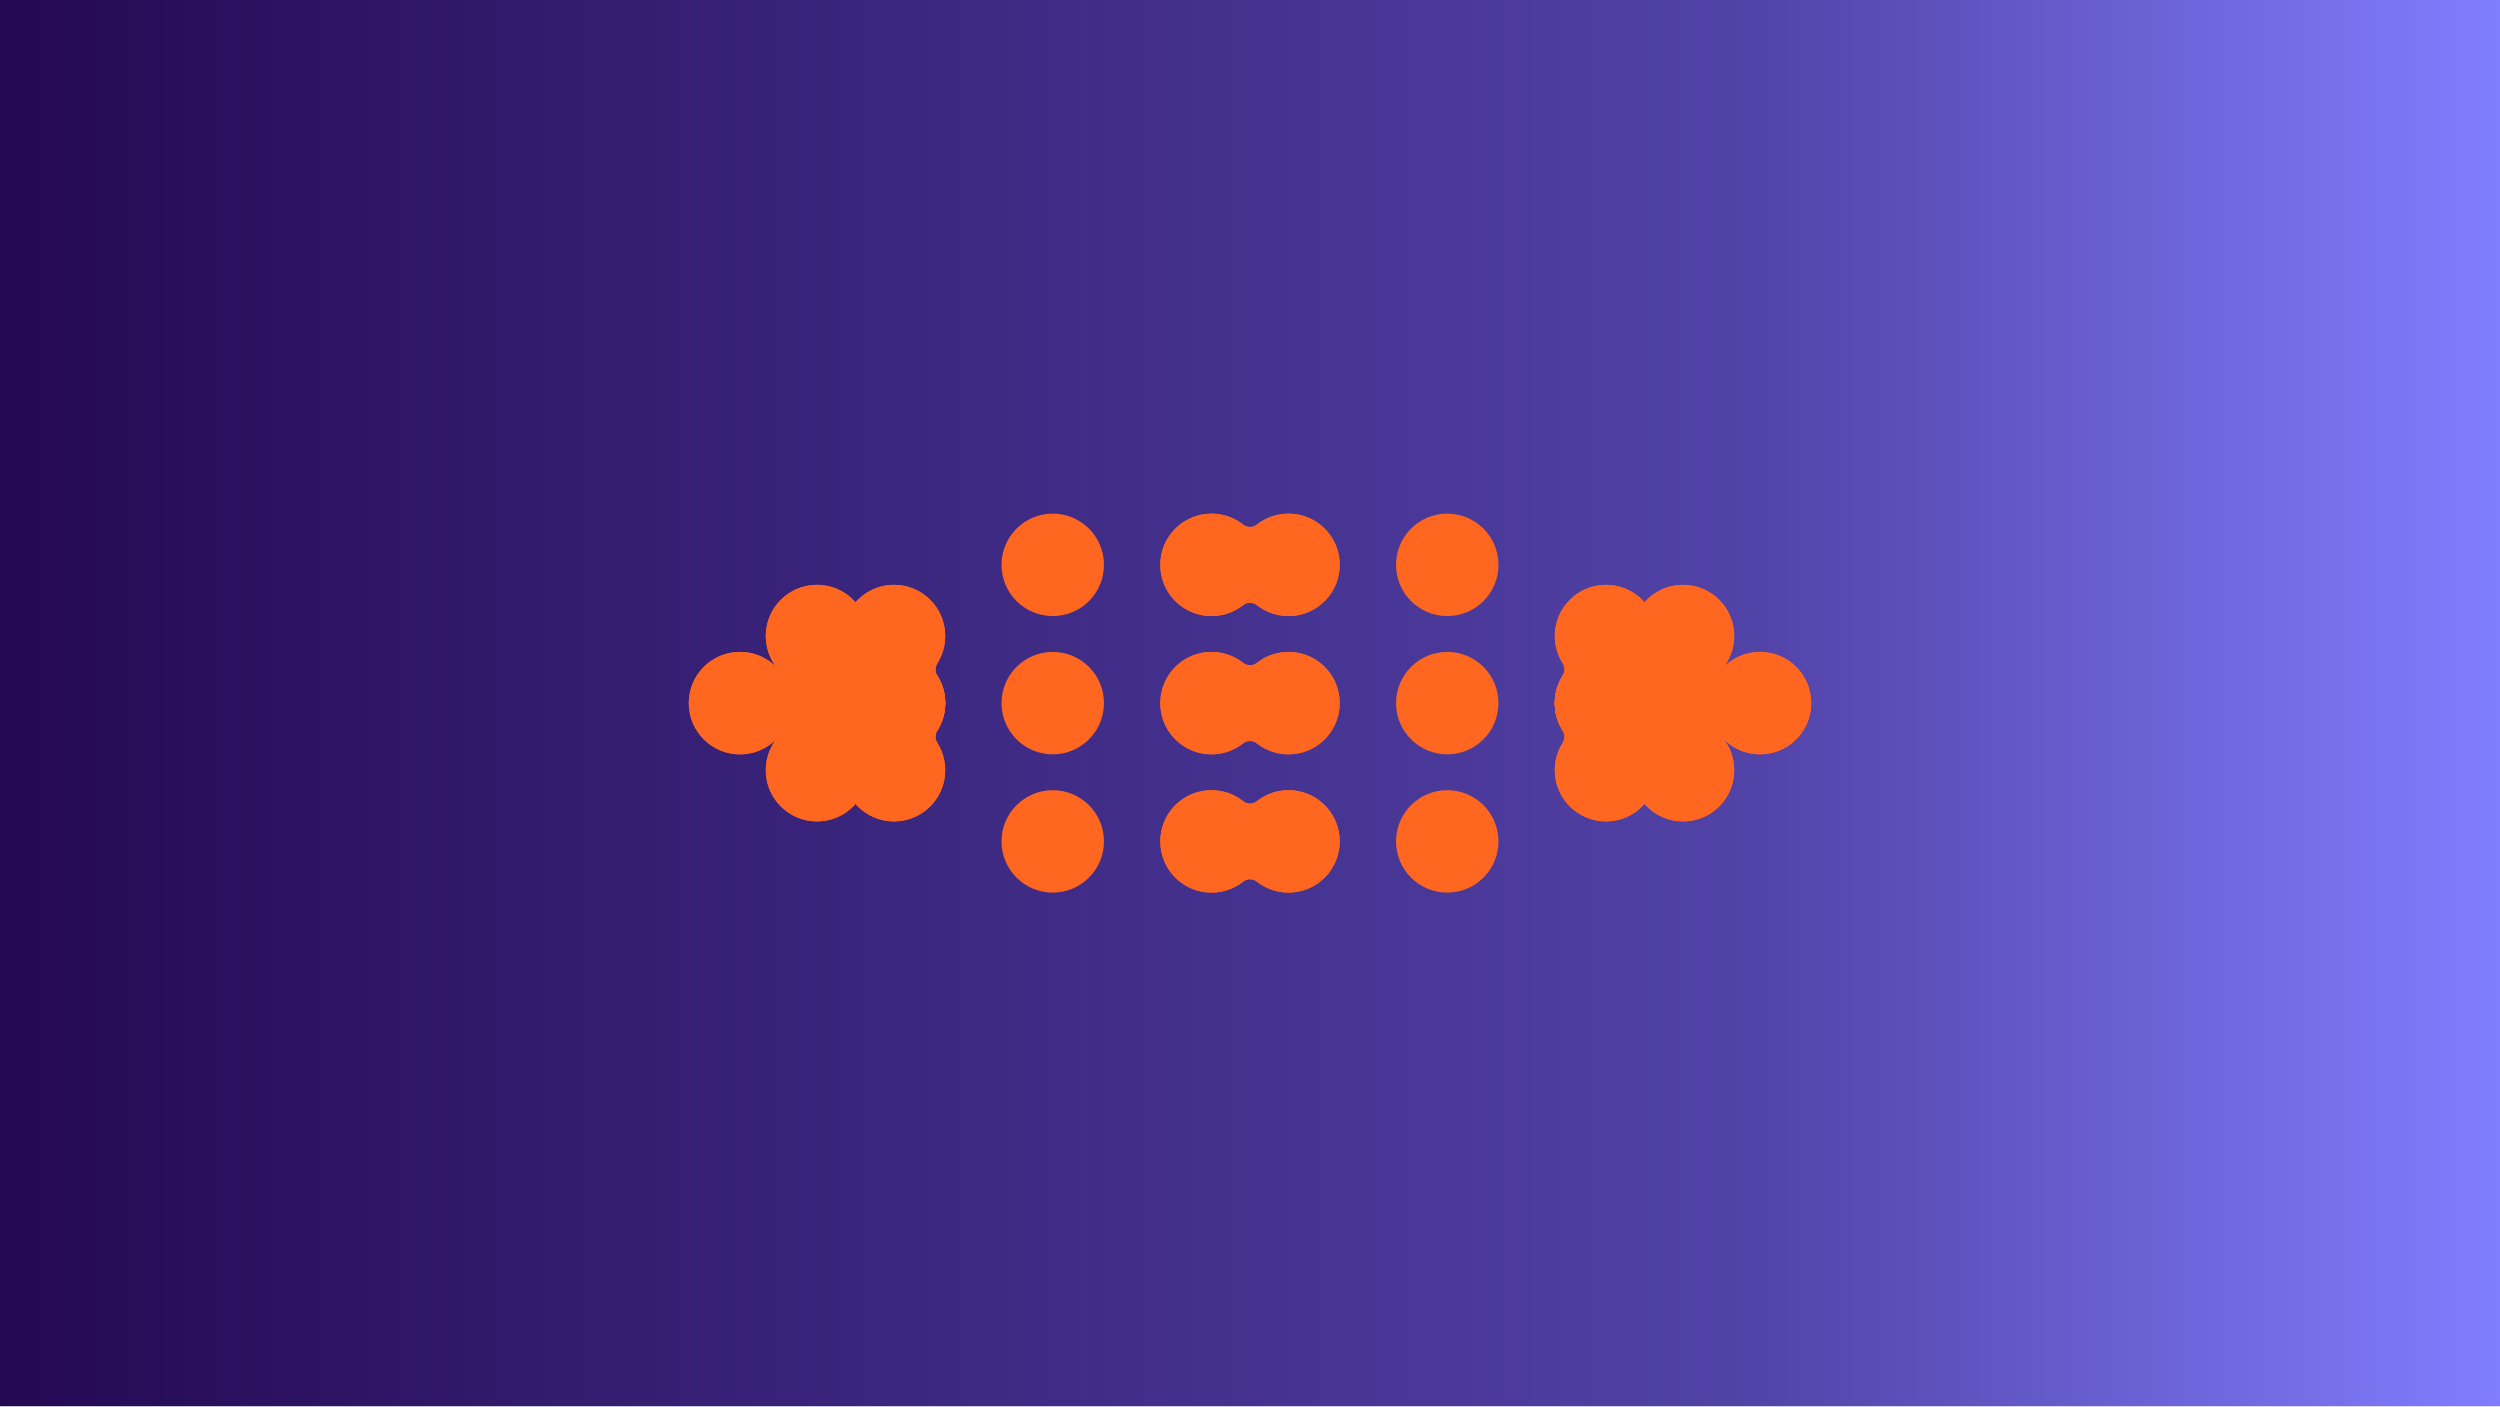
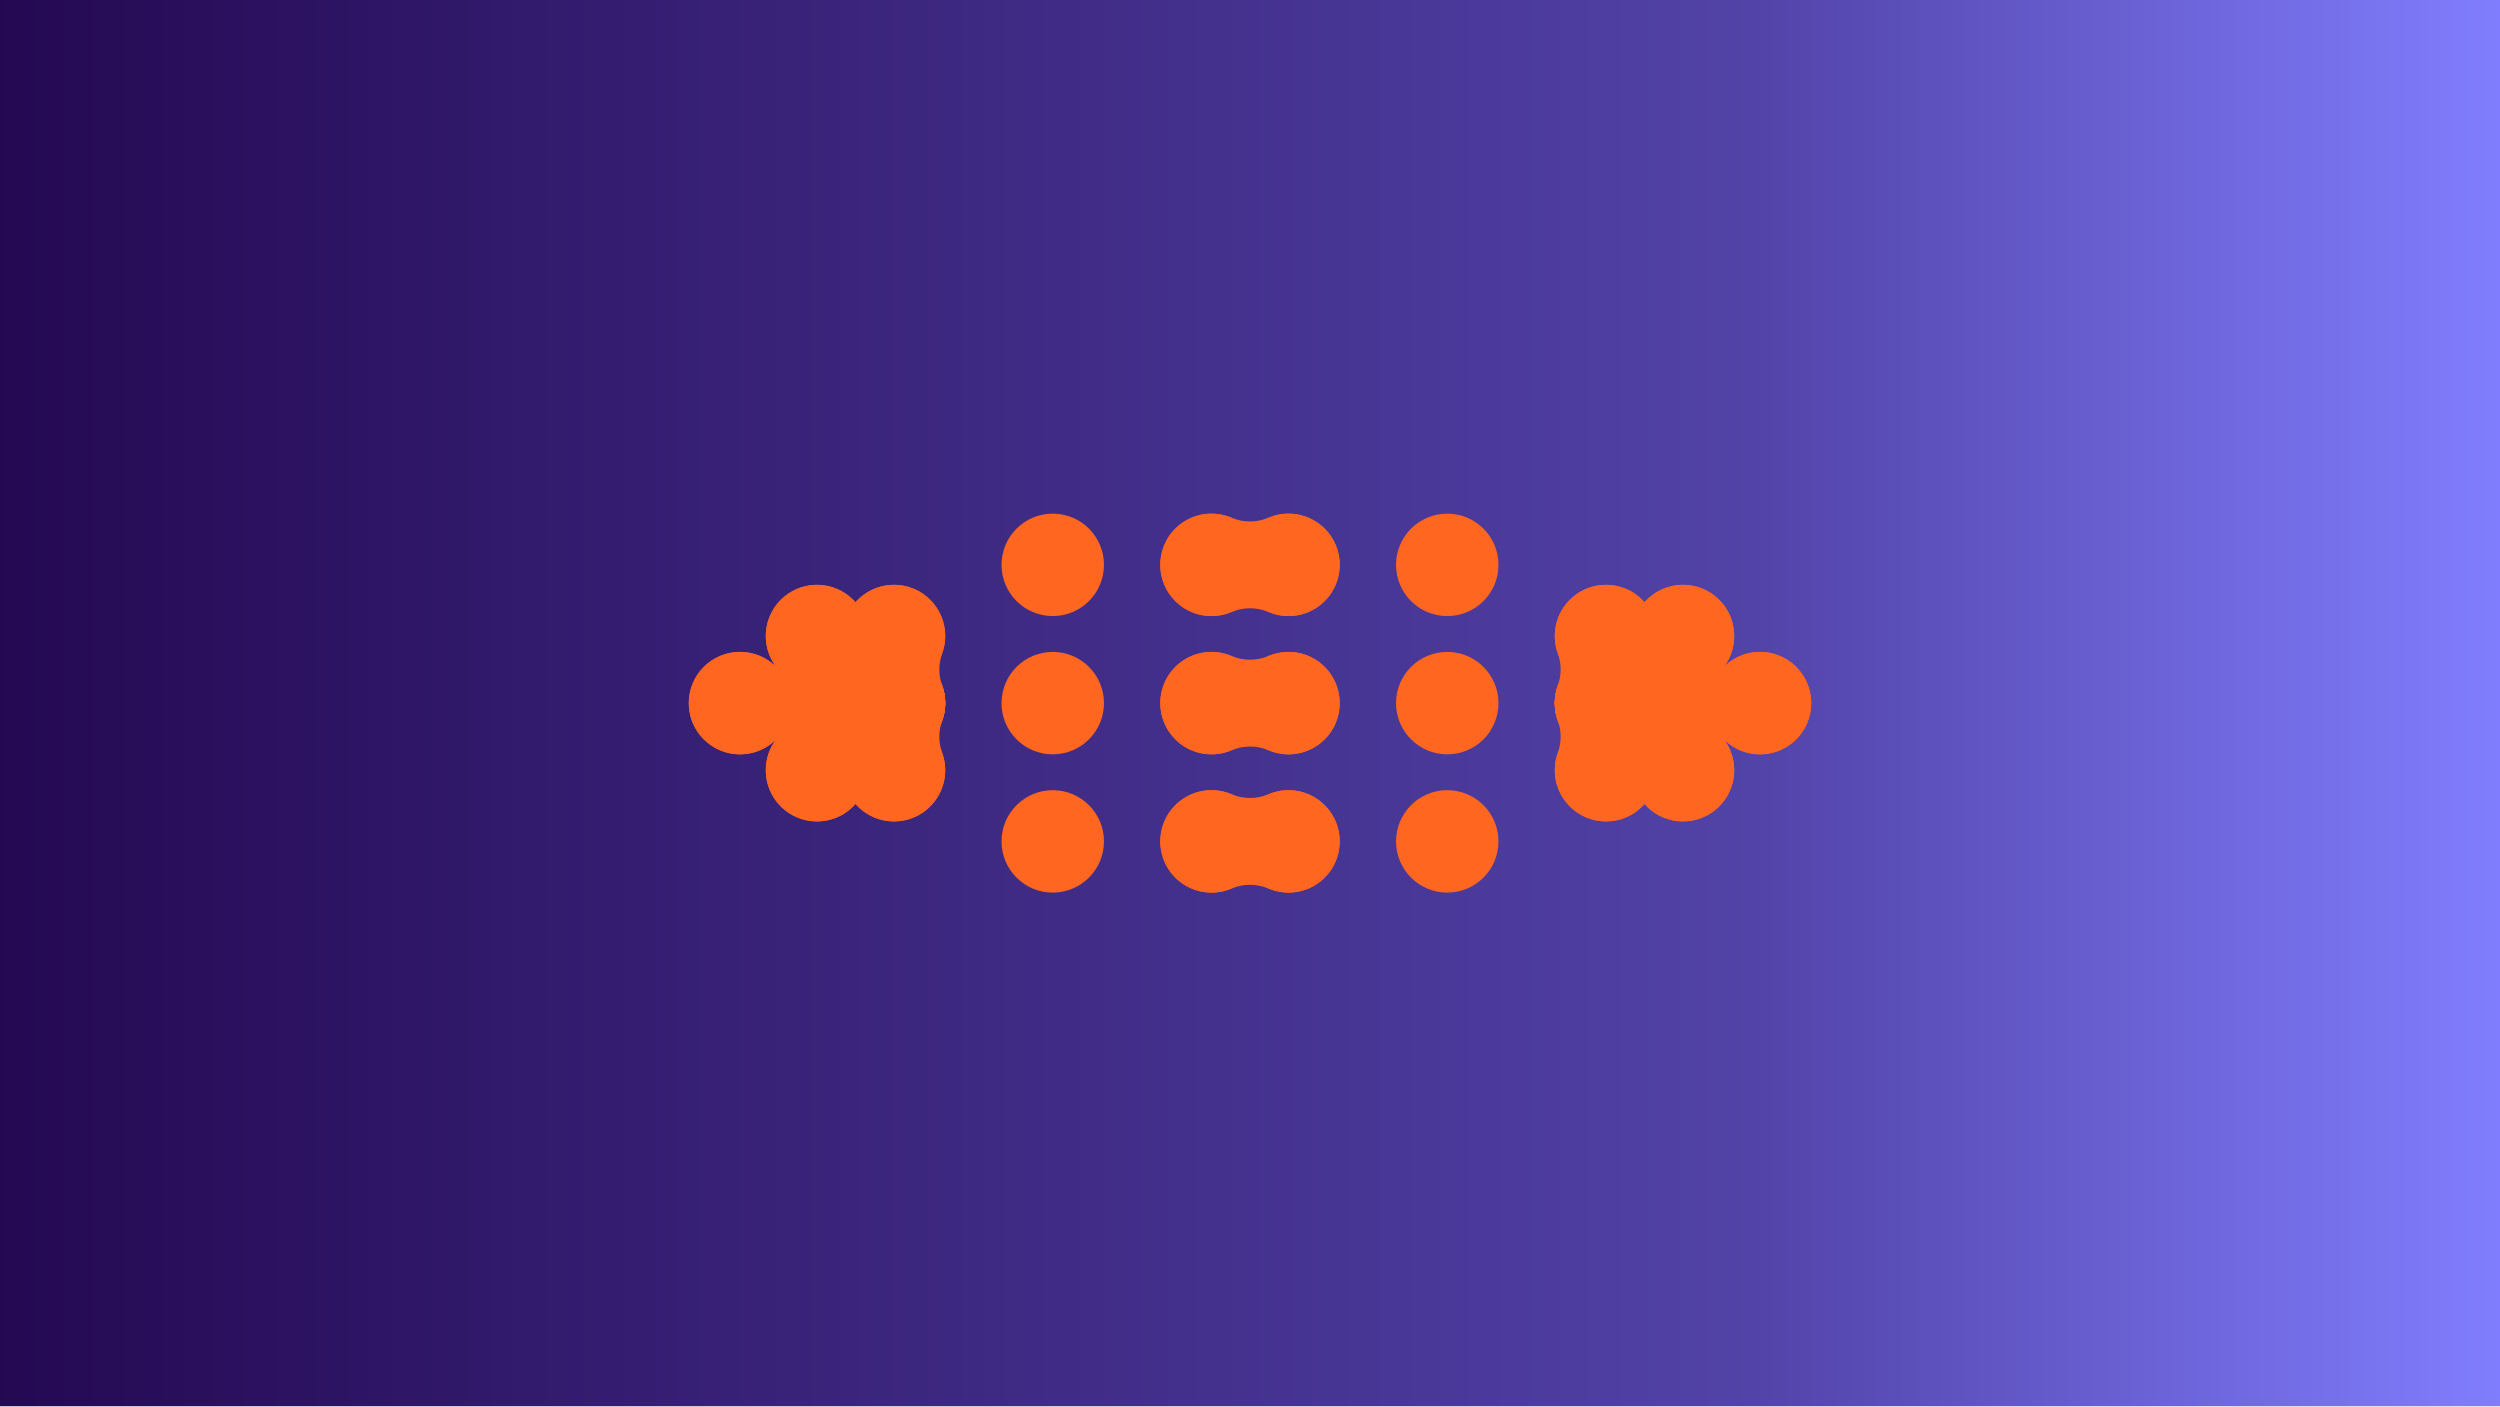
<svg xmlns="http://www.w3.org/2000/svg" viewBox="0 0 1920 1080" width="1920" height="1080">
  <defs>
    <linearGradient id="sfeerGrad" x1="0" y1="0" x2="1" y2="0">
      <stop offset="0" stop-color="#240852" />
      <stop offset="0.7" stop-color="#5243A8" />
      <stop offset="1" stop-color="#817EFF" />
    </linearGradient>
    <linearGradient id="sfeerGradU" gradientUnits="userSpaceOnUse" x1="0" y1="0" x2="1920" y2="0">
      <stop offset="0" stop-color="#240852" />
      <stop offset="0.7" stop-color="#5243A8" />
      <stop offset="1" stop-color="#817EFF" />
    </linearGradient>
  </defs>
  <rect id="fond" width="1920" height="1080" fill="url(#sfeerGrad)" />
-   <path d="M648.21 531.46 A5.3 5.3 0 0 0 641.19 525.34 A39.33 39.33 0 1 1 665.84 497.04 A5.3 5.3 0 0 0 672.86 503.15 A39.33 39.33 0 1 1 648.21 531.46Z" fill="#FF6720" />
+   <path d="M649.16 552.05 A36.58 36.58 0 0 0 620.66 527.22 A39.33 39.33 0 1 1 664.88 476.44 A36.58 36.58 0 0 0 693.39 501.27 A39.33 39.33 0 1 1 649.16 552.05Z" fill="#FF6720" />
  <path id="c3-0" d="M588.12 488.49a39.33 39.33 0 1 0 78.66 0a39.33 39.33 0 1 0 -78.66 0Z" fill="#FF6720" />
-   <path d="M653.04 519.47 A10.03 10.03 0 0 0 653.04 509.01 A39.33 39.33 0 1 1 720.14 509.01 A10.03 10.03 0 0 0 720.14 519.47 A39.33 39.33 0 1 1 653.04 519.47Z" fill="#FF6720" />
+   <path d="M649.6 526.65 A36.58 36.58 0 0 0 649.6 501.83 A39.33 39.33 0 1 1 723.58 501.83 A36.58 36.58 0 0 0 723.58 526.65 A39.33 39.33 0 1 1 649.6 526.65Z" fill="#FF6720" />
  <path id="c3-1" d="M647.27 488.49a39.33 39.33 0 1 0 78.66 0a39.33 39.33 0 1 0 -78.66 0Z" fill="#FF6720" />
  <path id="c3-2" d="M769.18 433.81a39.33 39.33 0 1 0 78.66 0a39.33 39.33 0 1 0 -78.66 0Z" fill="#FF6720" />
  <path id="c3-3" d="M891.1 433.81a39.33 39.33 0 1 0 78.66 0a39.33 39.33 0 1 0 -78.66 0Z" fill="#FF6720" />
-   <path d="M954.52 402.73 A8.95 8.95 0 0 0 965.48 402.73 A39.33 39.33 0 1 1 965.48 464.9 A8.95 8.95 0 0 0 954.52 464.9 A39.33 39.33 0 1 1 954.52 402.73Z" fill="#FF6720" />
+   <path d="M945.75 397.59 A36.58 36.58 0 0 0 974.25 397.59 A39.33 39.33 0 1 1 974.25 470.03 A36.58 36.58 0 0 0 945.75 470.03 A39.33 39.33 0 1 1 945.75 397.59Z" fill="#FF6720" />
  <path id="c3-4" d="M950.24 433.81a39.33 39.33 0 1 0 78.66 0a39.33 39.33 0 1 0 -78.66 0Z" fill="#FF6720" />
  <path id="c3-5" d="M1072.16 433.81a39.33 39.33 0 1 0 78.66 0a39.33 39.33 0 1 0 -78.66 0Z" fill="#FF6720" />
-   <path d="M1199.86 519.48 A10.03 10.03 0 0 0 1199.86 509.02 A39.33 39.33 0 1 1 1266.96 509.02 A10.03 10.03 0 0 0 1266.96 519.48 A39.33 39.33 0 1 1 1199.86 519.48Z" fill="#FF6720" />
+   <path d="M1196.42 526.66 A36.58 36.58 0 0 0 1196.42 501.84 A39.33 39.33 0 1 1 1270.4 501.84 A36.58 36.58 0 0 0 1270.4 526.66 A39.33 39.33 0 1 1 1196.42 526.66Z" fill="#FF6720" />
  <path id="c3-6" d="M1194.08 488.49a39.33 39.33 0 1 0 78.66 0a39.33 39.33 0 1 0 -78.66 0Z" fill="#FF6720" />
-   <path d="M1247.13 503.15 A5.3 5.3 0 0 0 1254.16 497.03 A39.33 39.33 0 1 1 1278.82 525.34 A5.3 5.3 0 0 0 1271.79 531.46 A39.33 39.33 0 1 1 1247.13 503.15Z" fill="#FF6720" />
+   <path d="M1226.61 501.27 A36.58 36.58 0 0 0 1255.11 476.44 A39.33 39.33 0 1 1 1299.34 527.22 A36.58 36.58 0 0 0 1270.84 552.05 A39.33 39.33 0 1 1 1226.61 501.27Z" fill="#FF6720" />
  <path id="c3-7" d="M1253.22 488.49a39.33 39.33 0 1 0 78.66 0a39.33 39.33 0 1 0 -78.66 0Z" fill="#FF6720" />
-   <path d="M652.06 558.81 A28.02 28.02 0 0 0 602.85 558.81 A39.33 39.33 0 1 1 602.85 521.19 A28.02 28.02 0 0 0 652.06 521.19 A39.33 39.33 0 1 1 652.06 558.81Z" fill="#FF6720" />
+   <path d="M655.95 564.65 A36.58 36.58 0 0 0 598.95 564.65 A39.33 39.33 0 1 1 598.95 515.35 A36.58 36.58 0 0 0 655.95 515.35 A39.33 39.33 0 1 1 655.95 564.65Z" fill="#FF6720" />
  <path id="c3-8" d="M528.98 540a39.33 39.33 0 1 0 78.66 0a39.33 39.33 0 1 0 -78.66 0Z" fill="#FF6720" />
-   <path d="M662.5 571.09 A8.95 8.95 0 0 0 651.54 571.09 A39.33 39.33 0 1 1 651.54 508.91 A8.95 8.95 0 0 0 662.5 508.91 A39.33 39.33 0 1 1 662.5 571.09Z" fill="#FF6720" />
+   <path d="M671.27 576.22 A36.58 36.58 0 0 0 642.78 576.22 A39.33 39.33 0 1 1 642.78 503.78 A36.58 36.58 0 0 0 671.27 503.78 A39.33 39.33 0 1 1 671.27 576.22Z" fill="#FF6720" />
  <path id="c3-9" d="M588.12 540a39.33 39.33 0 1 0 78.66 0a39.33 39.33 0 1 0 -78.66 0Z" fill="#FF6720" />
  <path id="c3-10" d="M647.27 540a39.33 39.33 0 1 0 78.66 0a39.33 39.33 0 1 0 -78.66 0Z" fill="#FF6720" />
  <path id="c3-11" d="M769.18 540a39.33 39.33 0 1 0 78.66 0a39.33 39.33 0 1 0 -78.66 0Z" fill="#FF6720" />
  <path id="c3-12" d="M891.1 540a39.33 39.33 0 1 0 78.66 0a39.33 39.33 0 1 0 -78.66 0Z" fill="#FF6720" />
-   <path d="M954.52 508.91 A8.95 8.95 0 0 0 965.48 508.91 A39.33 39.33 0 1 1 965.48 571.09 A8.95 8.95 0 0 0 954.52 571.09 A39.33 39.33 0 1 1 954.52 508.91Z" fill="#FF6720" />
+   <path d="M945.75 503.78 A36.58 36.58 0 0 0 974.25 503.78 A39.33 39.33 0 1 1 974.25 576.22 A36.58 36.58 0 0 0 945.75 576.22 A39.33 39.33 0 1 1 945.75 503.78Z" fill="#FF6720" />
  <path id="c3-13" d="M950.24 540a39.33 39.33 0 1 0 78.66 0a39.33 39.33 0 1 0 -78.66 0Z" fill="#FF6720" />
  <path id="c3-14" d="M1072.16 540a39.33 39.33 0 1 0 78.66 0a39.33 39.33 0 1 0 -78.66 0Z" fill="#FF6720" />
  <path id="c3-15" d="M1194.08 540a39.33 39.33 0 1 0 78.66 0a39.33 39.33 0 1 0 -78.66 0Z" fill="#FF6720" />
-   <path d="M1257.5 508.91 A8.95 8.95 0 0 0 1268.46 508.91 A39.33 39.33 0 1 1 1268.46 571.09 A8.95 8.95 0 0 0 1257.5 571.09 A39.33 39.33 0 1 1 1257.5 508.91Z" fill="#FF6720" />
+   <path d="M1248.73 503.78 A36.58 36.58 0 0 0 1277.23 503.78 A39.33 39.33 0 1 1 1277.23 576.22 A36.58 36.58 0 0 0 1248.73 576.22 A39.33 39.33 0 1 1 1248.73 503.78Z" fill="#FF6720" />
  <path id="c3-16" d="M1253.22 540a39.33 39.33 0 1 0 78.66 0a39.33 39.33 0 1 0 -78.66 0Z" fill="#FF6720" />
-   <path d="M1267.94 521.19 A28.02 28.02 0 0 0 1317.15 521.19 A39.33 39.33 0 1 1 1317.15 558.81 A28.02 28.02 0 0 0 1267.94 558.81 A39.33 39.33 0 1 1 1267.94 521.19Z" fill="#FF6720" />
+   <path d="M1264.05 515.35 A36.58 36.58 0 0 0 1321.05 515.35 A39.33 39.33 0 1 1 1321.05 564.65 A36.58 36.58 0 0 0 1264.05 564.65 A39.33 39.33 0 1 1 1264.05 515.35Z" fill="#FF6720" />
  <path id="c3-17" d="M1312.36 540a39.33 39.33 0 1 0 78.66 0a39.33 39.33 0 1 0 -78.66 0Z" fill="#FF6720" />
-   <path d="M672.86 576.85 A5.3 5.3 0 0 0 665.84 582.96 A39.33 39.33 0 1 1 641.19 554.66 A5.3 5.3 0 0 0 648.21 548.54 A39.33 39.33 0 1 1 672.86 576.85Z" fill="#FF6720" />
+   <path d="M693.39 578.73 A36.58 36.58 0 0 0 664.88 603.56 A39.33 39.33 0 1 1 620.66 552.78 A36.58 36.58 0 0 0 649.16 527.95 A39.33 39.33 0 1 1 693.39 578.73Z" fill="#FF6720" />
  <path id="c3-18" d="M588.12 591.51a39.33 39.33 0 1 0 78.66 0a39.33 39.33 0 1 0 -78.66 0Z" fill="#FF6720" />
-   <path d="M720.14 560.53 A10.03 10.03 0 0 0 720.14 570.99 A39.33 39.33 0 1 1 653.04 570.99 A10.03 10.03 0 0 0 653.04 560.53 A39.33 39.33 0 1 1 720.14 560.53Z" fill="#FF6720" />
+   <path d="M723.58 553.35 A36.58 36.58 0 0 0 723.58 578.17 A39.33 39.33 0 1 1 649.6 578.17 A36.58 36.58 0 0 0 649.6 553.35 A39.33 39.33 0 1 1 723.58 553.35Z" fill="#FF6720" />
  <path id="c3-19" d="M647.27 591.51a39.33 39.33 0 1 0 78.66 0a39.33 39.33 0 1 0 -78.66 0Z" fill="#FF6720" />
  <path id="c3-20" d="M769.18 646.19a39.33 39.33 0 1 0 78.66 0a39.33 39.33 0 1 0 -78.66 0Z" fill="#FF6720" />
  <path id="c3-21" d="M891.1 646.19a39.33 39.33 0 1 0 78.66 0a39.33 39.33 0 1 0 -78.66 0Z" fill="#FF6720" />
-   <path d="M954.52 615.1 A8.95 8.95 0 0 0 965.48 615.1 A39.33 39.33 0 1 1 965.48 677.27 A8.95 8.95 0 0 0 954.52 677.27 A39.33 39.33 0 1 1 954.52 615.1Z" fill="#FF6720" />
+   <path d="M945.75 609.97 A36.58 36.58 0 0 0 974.25 609.97 A39.33 39.33 0 1 1 974.25 682.41 A36.58 36.58 0 0 0 945.75 682.41 A39.33 39.33 0 1 1 945.75 609.97Z" fill="#FF6720" />
  <path id="c3-22" d="M950.24 646.19a39.33 39.33 0 1 0 78.66 0a39.33 39.33 0 1 0 -78.66 0Z" fill="#FF6720" />
  <path id="c3-23" d="M1072.16 646.19a39.33 39.33 0 1 0 78.66 0a39.33 39.33 0 1 0 -78.66 0Z" fill="#FF6720" />
-   <path d="M1266.96 560.52 A10.03 10.03 0 0 0 1266.96 570.98 A39.33 39.33 0 1 1 1199.86 570.98 A10.03 10.03 0 0 0 1199.86 560.52 A39.33 39.33 0 1 1 1266.96 560.52Z" fill="#FF6720" />
+   <path d="M1270.4 553.34 A36.58 36.58 0 0 0 1270.4 578.16 A39.33 39.33 0 1 1 1196.42 578.16 A36.58 36.58 0 0 0 1196.42 553.34 A39.33 39.33 0 1 1 1270.4 553.34Z" fill="#FF6720" />
  <path id="c3-24" d="M1194.08 591.51a39.33 39.33 0 1 0 78.66 0a39.33 39.33 0 1 0 -78.66 0Z" fill="#FF6720" />
-   <path d="M1271.79 548.54 A5.3 5.3 0 0 0 1278.82 554.66 A39.33 39.33 0 1 1 1254.16 582.97 A5.3 5.3 0 0 0 1247.13 576.85 A39.33 39.33 0 1 1 1271.79 548.54Z" fill="#FF6720" />
+   <path d="M1270.84 527.95 A36.58 36.58 0 0 0 1299.34 552.78 A39.33 39.33 0 1 1 1255.11 603.56 A36.58 36.58 0 0 0 1226.61 578.73 A39.33 39.33 0 1 1 1270.84 527.95Z" fill="#FF6720" />
  <path id="c3-25" d="M1253.22 591.51a39.33 39.33 0 1 0 78.66 0a39.33 39.33 0 1 0 -78.66 0Z" fill="#FF6720" />
</svg>
